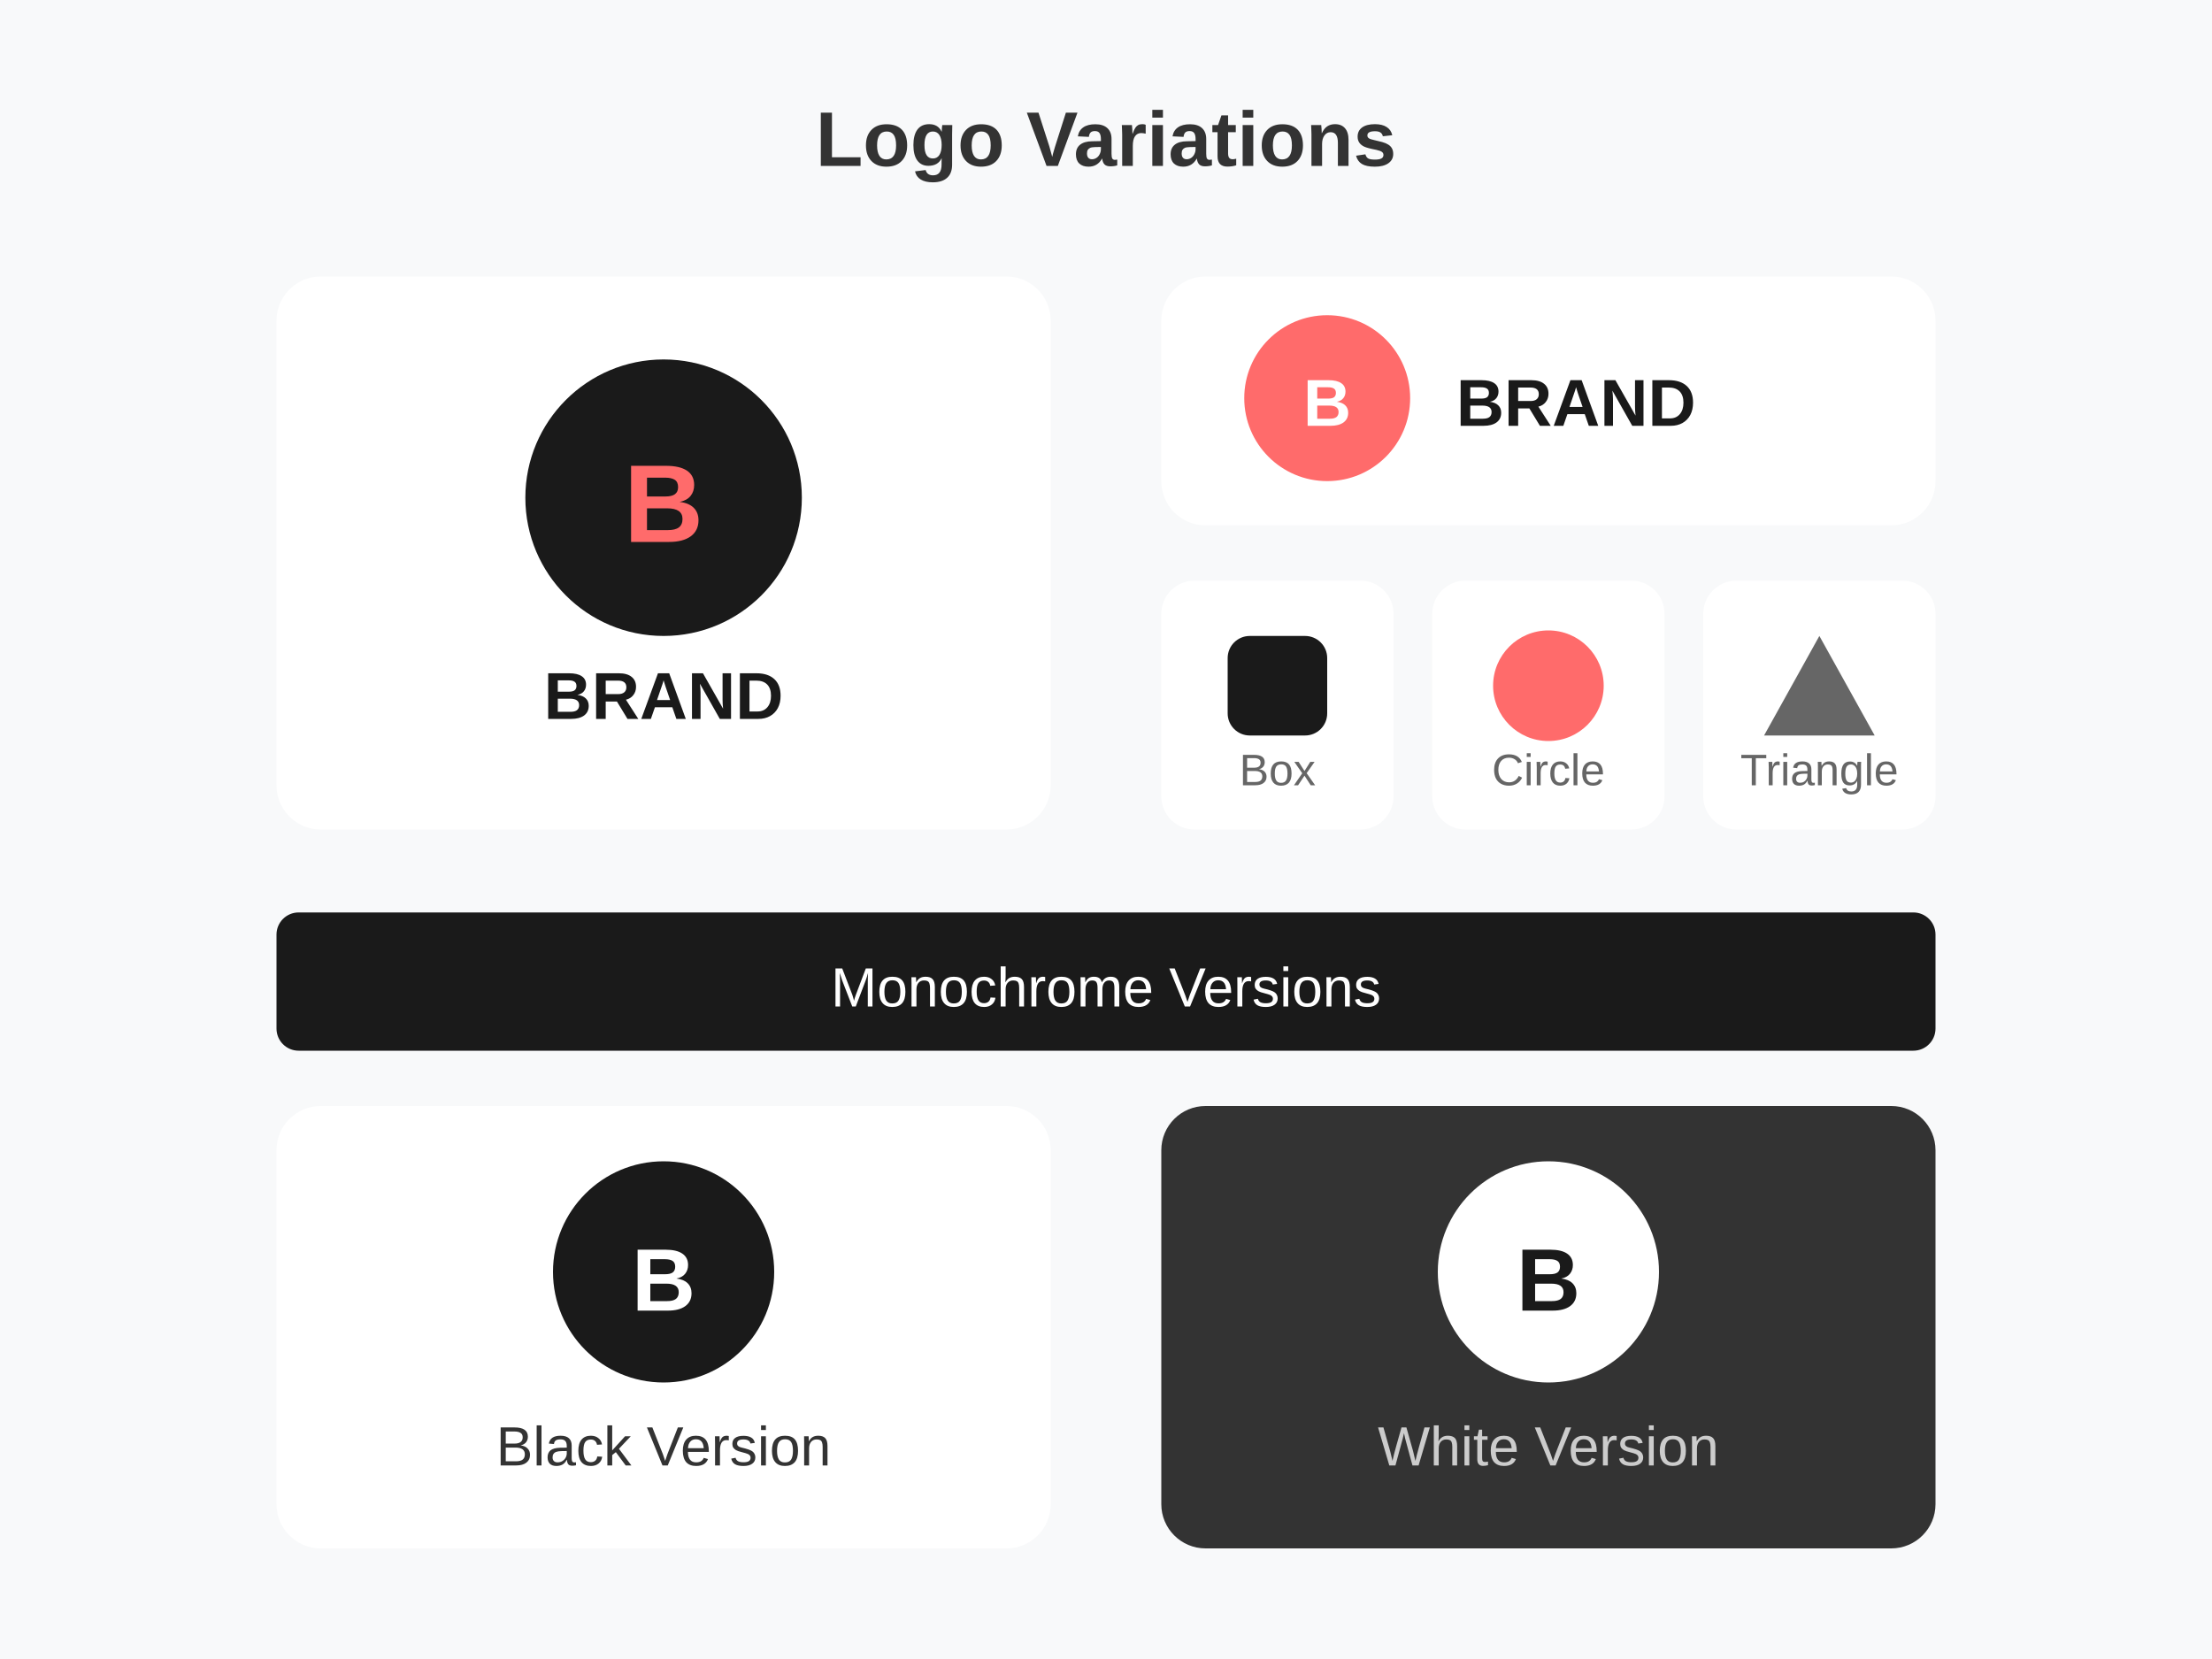
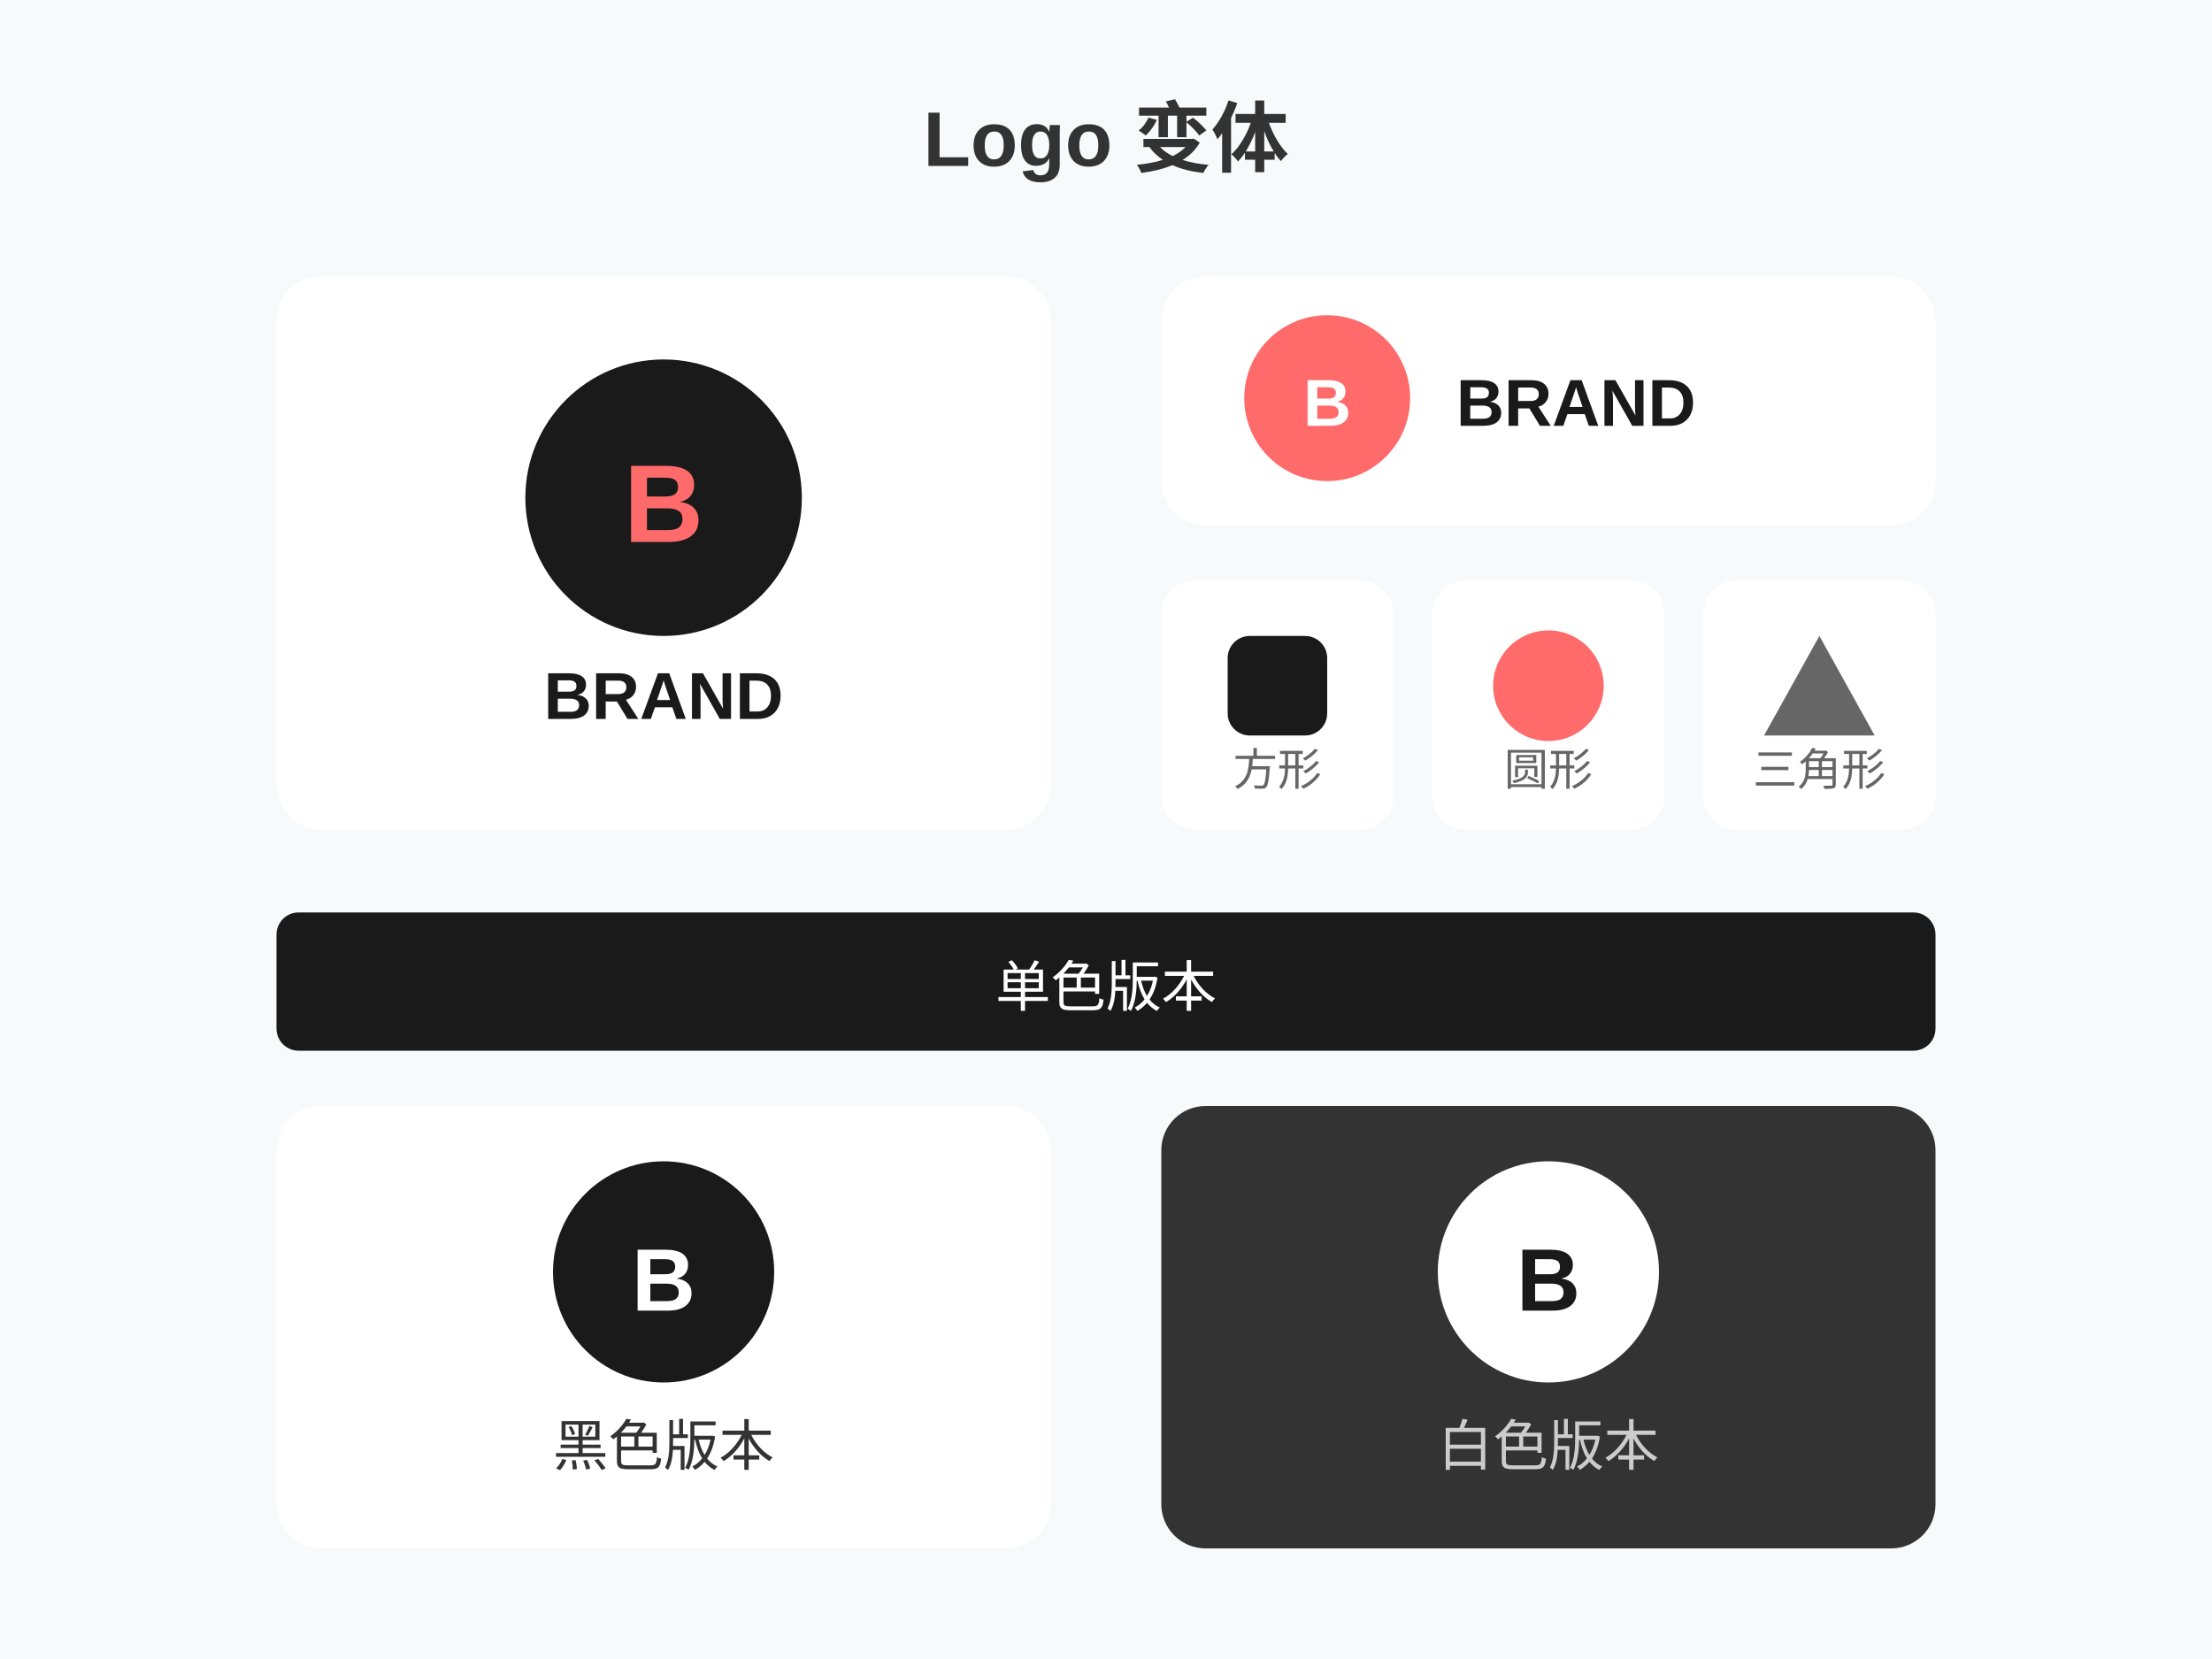
<svg xmlns="http://www.w3.org/2000/svg" viewBox="0 0 400 300">
  <rect id="background" class="background" width="400" height="300" fill="#f8f9fa" />
-   <text id="page-title" class="text" x="200" y="30" text-anchor="middle" font-family="Arial, sans-serif" font-size="14" font-weight="bold" fill="#333333" data-fixed-color="black">Logo Variations</text>
+   <text id="page-title" class="text" x="200" y="30" text-anchor="middle" font-family="Arial, sans-serif" font-size="14" font-weight="bold" fill="#333333" data-fixed-color="black">Logo 变体</text>
  <rect id="main-logo-bg" class="secondary" x="50" y="50" width="140" height="100" rx="8" fill="#ffffff" />
  <circle id="main-logo-icon" class="primary" cx="120" cy="90" r="25" fill="#1a1a1a" />
  <text id="main-logo-text" class="accent" x="120" y="98" text-anchor="middle" font-family="Arial, sans-serif" font-size="20" font-weight="bold" fill="#ff6b6b" data-fixed-color="black">B</text>
  <text id="main-logo-label" class="text" x="120" y="130" text-anchor="middle" font-family="Arial, sans-serif" font-size="12" font-weight="bold" fill="#1a1a1a" data-fixed-color="black">BRAND</text>
  <rect id="h-logo-bg" class="secondary" x="210" y="50" width="140" height="45" rx="8" fill="#ffffff" />
  <circle id="h-logo-icon" class="accent" cx="240" cy="72" r="15" fill="#ff6b6b" />
  <text id="h-logo-text" class="text" x="240" y="77" text-anchor="middle" font-family="Arial, sans-serif" font-size="12" font-weight="bold" fill="#ffffff" data-fixed-color="black">B</text>
  <text id="h-logo-label" class="text" x="285" y="77" text-anchor="middle" font-family="Arial, sans-serif" font-size="12" font-weight="bold" fill="#1a1a1a" data-fixed-color="black">BRAND</text>
  <rect id="icon-bg-1" class="secondary" x="210" y="105" width="42" height="45" rx="6" fill="#ffffff" />
  <rect id="icon-1" class="primary" x="222" y="115" width="18" height="18" rx="4" fill="#1a1a1a" />
-   <text id="icon-label-1" class="text" x="231" y="142" text-anchor="middle" font-family="Arial, sans-serif" font-size="8" fill="#666666" data-fixed-color="black">Box</text>
+   <text id="icon-label-1" class="text" x="231" y="142" text-anchor="middle" font-family="Arial, sans-serif" font-size="8" fill="#666666" data-fixed-color="black">方形</text>
  <rect id="icon-bg-2" class="secondary" x="259" y="105" width="42" height="45" rx="6" fill="#ffffff" />
  <circle id="icon-2" class="accent" cx="280" cy="124" r="10" fill="#ff6b6b" />
-   <text id="icon-label-2" class="text" x="280" y="142" text-anchor="middle" font-family="Arial, sans-serif" font-size="8" fill="#666666" data-fixed-color="black">Circle</text>
+   <text id="icon-label-2" class="text" x="280" y="142" text-anchor="middle" font-family="Arial, sans-serif" font-size="8" fill="#666666" data-fixed-color="black">圆形</text>
  <rect id="icon-bg-3" class="secondary" x="308" y="105" width="42" height="45" rx="6" fill="#ffffff" />
  <polygon id="icon-3" class="secondary" points="329,115 339,133 319,133" fill="#666666" />
-   <text id="icon-label-3" class="text" x="329" y="142" text-anchor="middle" font-family="Arial, sans-serif" font-size="8" fill="#666666" data-fixed-color="black">Triangle</text>
+   <text id="icon-label-3" class="text" x="329" y="142" text-anchor="middle" font-family="Arial, sans-serif" font-size="8" fill="#666666" data-fixed-color="black">三角形</text>
  <rect id="mono-title-bg" class="primary" x="50" y="165" width="300" height="25" rx="4" fill="#1a1a1a" />
-   <text id="mono-title" class="text" x="200" y="182" text-anchor="middle" font-family="Arial, sans-serif" font-size="10" fill="#ffffff" data-fixed-color="black">Monochrome Versions</text>
+   <text id="mono-title" class="text" x="200" y="182" text-anchor="middle" font-family="Arial, sans-serif" font-size="10" fill="#ffffff" data-fixed-color="black">单色版本</text>
  <rect id="black-ver-bg" class="secondary" x="50" y="200" width="140" height="80" rx="8" fill="#ffffff" />
  <circle id="black-ver-icon" class="primary" cx="120" cy="230" r="20" fill="#1a1a1a" />
  <text id="black-ver-text" class="text" x="120" y="237" text-anchor="middle" font-family="Arial, sans-serif" font-size="16" font-weight="bold" fill="#ffffff" data-fixed-color="black">B</text>
-   <text id="black-ver-label" class="text" x="120" y="265" text-anchor="middle" font-family="Arial, sans-serif" font-size="10" fill="#333333" data-fixed-color="black">Black Version</text>
+   <text id="black-ver-label" class="text" x="120" y="265" text-anchor="middle" font-family="Arial, sans-serif" font-size="10" fill="#333333" data-fixed-color="black">黑色版本</text>
  <rect id="white-ver-bg" class="primary" x="210" y="200" width="140" height="80" rx="8" fill="#333333" />
  <circle id="white-ver-icon" class="secondary" cx="280" cy="230" r="20" fill="#ffffff" />
  <text id="white-ver-text" class="text" x="280" y="237" text-anchor="middle" font-family="Arial, sans-serif" font-size="16" font-weight="bold" fill="#1a1a1a" data-fixed-color="black">B</text>
-   <text id="white-ver-label" class="text" x="280" y="265" text-anchor="middle" font-family="Arial, sans-serif" font-size="10" fill="#cccccc" data-fixed-color="black">White Version</text>
+   <text id="white-ver-label" class="text" x="280" y="265" text-anchor="middle" font-family="Arial, sans-serif" font-size="10" fill="#cccccc" data-fixed-color="black">白色版本</text>
</svg>
